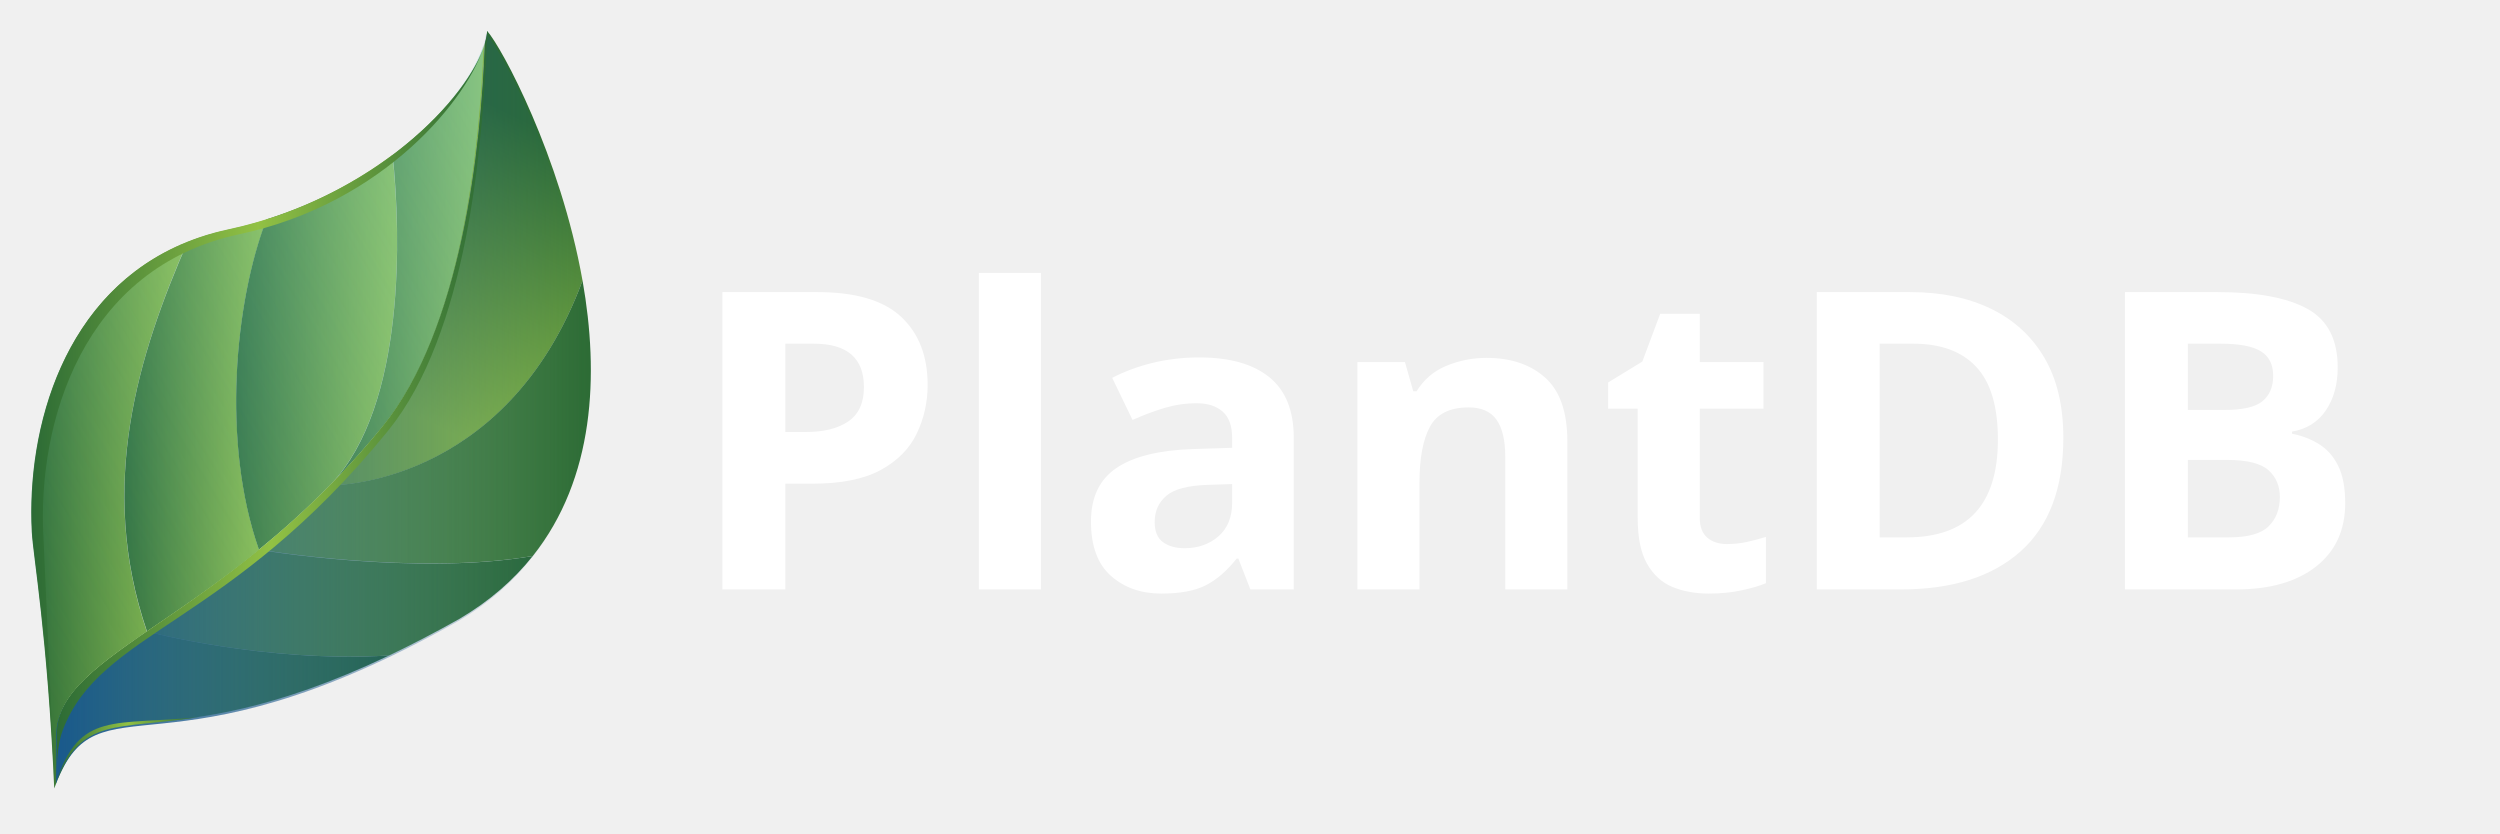
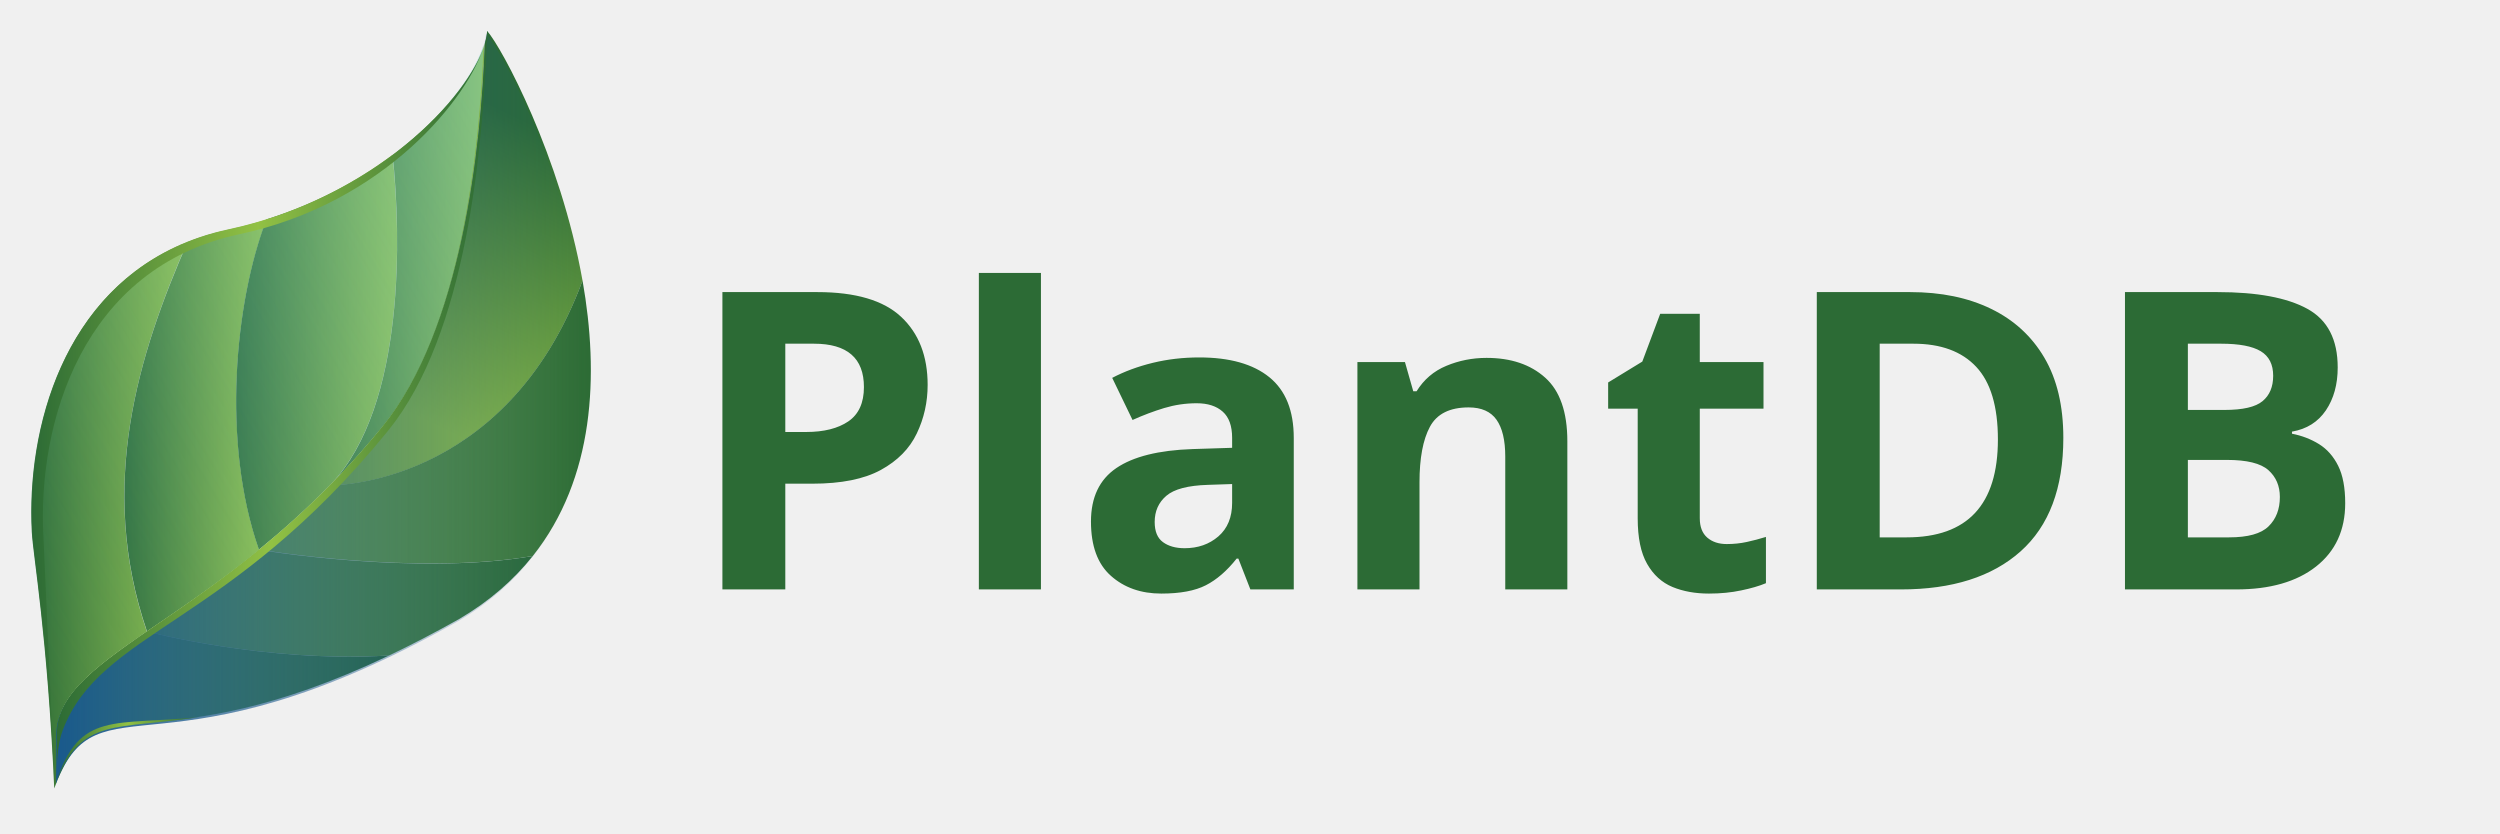
<svg xmlns="http://www.w3.org/2000/svg" width="1500" height="500" xml:space="preserve" version="1.1" enable-background="new 0 0 500 500">
  <defs>
    <radialGradient gradientUnits="userSpaceOnUse" r="0" cy="20.8" cx="-25.872" id="t">
      <stop offset="0" stop-color="#F6F6F6" />
      <stop offset="0.228" stop-color="#F2F2F2" />
      <stop offset="0.51" stop-color="#E7E7E7" />
      <stop offset="0.82" stop-color="#D4D4D4" />
      <stop offset="1" stop-color="#C6C6C6" />
    </radialGradient>
    <linearGradient y2="0.5" y1="0.5" x2="1.001" x1="0.002" id="u">
      <stop offset="0" stop-color="#2C6B35" />
      <stop offset="1" stop-color="#92C144" />
    </linearGradient>
    <linearGradient y2="0.5" y1="0.5" x2="0.999" x1="-0.001" id="v">
      <stop offset="0" stop-color="#2C6B35" />
      <stop offset="1" stop-color="#92C144" />
    </linearGradient>
    <linearGradient y2="0.5" y1="0.5" x2="1" x1="0.001" id="w">
      <stop offset="0" stop-color="#2C6B35" />
      <stop offset="1" stop-color="#92C144" />
    </linearGradient>
    <linearGradient y2="0.5" y1="0.5" x2="1" x1="-0.001" id="x">
      <stop offset="0" stop-color="#2C6B35" />
      <stop offset="1" stop-color="#92C144" />
    </linearGradient>
    <linearGradient y2="0.168" y1="0.883" x2="0.664" x1="0.47" id="y">
      <stop offset="0" stop-color="#92C144" />
      <stop offset="1" stop-color="#2C6B35" />
    </linearGradient>
    <linearGradient y2="0.5" y1="0.5" x2="1" x1="-0" id="z">
      <stop offset="0" stop-color="#92C144" />
      <stop offset="1" stop-color="#2C6B35" />
    </linearGradient>
    <linearGradient y2="0.5" y1="0.5" x2="1" x1="0" id="aa">
      <stop offset="0" stop-color="#92C144" />
      <stop offset="1" stop-color="#2C6B35" />
    </linearGradient>
    <linearGradient y2="0.5" y1="0.5" x2="1" x1="0" id="ab">
      <stop offset="0" stop-color="#92C144" />
      <stop offset="1" stop-color="#2C6B35" />
    </linearGradient>
    <linearGradient y2="0.94" y1="-0.005" x2="-0.046" x1="0.901" id="o">
      <stop offset="0" stop-color="#7BC8CD" />
      <stop offset="1" stop-opacity="0" stop-color="#7BC8CD" />
    </linearGradient>
    <linearGradient y2="0.5" y1="0.5" x2="1" x1="0" id="p">
      <stop offset="0" stop-color="#19598C" />
      <stop offset="1" stop-opacity="0" stop-color="#19598C" />
    </linearGradient>
    <linearGradient y2="0.5" y1="0.5" x2="1" x1="-0.001" id="q">
      <stop offset="0" stop-color="#2C6B35" />
      <stop offset="0.499" stop-color="#92C144" />
      <stop offset="1" stop-color="#2C6B35" />
    </linearGradient>
    <linearGradient y2="0.499" y1="0.499" x2="0.999" x1="-0.001" id="r">
      <stop offset="0" stop-color="#2C6B35" />
      <stop offset="0.499" stop-color="#92C144" />
      <stop offset="1" stop-color="#2C6B35" />
    </linearGradient>
    <linearGradient y2="0.5" y1="0.5" x2="1" x1="-0" id="s">
      <stop offset="0" stop-color="#2C6B35" />
      <stop offset="0.499" stop-color="#92C144" />
      <stop offset="1" stop-color="#2C6B35" />
    </linearGradient>
  </defs>
  <g>
    <path id="svg_1" fill="url(#t)" d="m-25.9,20.8" />
    <g stroke="null" id="svg_15">
      <path stroke="null" id="svg_2" fill="url(#u)" d="m88.078,378.863c-32.298,22.266 -53.708,38.415 -53.708,61.049c0,10.277 0,19.819 -0.122,28.75c-0.612,1.468 -1.101,2.814 -1.713,4.404c-4.16,-92.49 -12.601,-138.613 -13.458,-153.784c-3.303,-62.027 18.841,-144.363 93.347,-174.092c-29.24,67.288 -54.197,145.831 -24.346,233.673z" />
      <path stroke="null" id="svg_3" fill="url(#v)" d="m155.488,329.926c-24.835,20.309 -48.08,35.724 -67.288,48.937c-29.974,-87.841 -5.016,-166.385 24.346,-233.673c7.585,-3.059 15.66,-5.505 24.346,-7.341c7.952,-1.713 15.66,-3.793 23.123,-6.117c-19.208,49.304 -27.038,134.209 -4.527,198.194z" />
      <path stroke="null" id="svg_4" fill="url(#w)" d="m198.675,290.41l-0.734,0.734c-14.436,14.681 -28.75,27.405 -42.575,38.66c-22.511,-63.985 -14.559,-148.768 4.527,-198.194c29.607,-9.298 55.054,-23.367 75.607,-38.66c5.016,47.224 8.075,149.991 -36.825,197.46z" />
      <path stroke="null" id="svg_5" fill="url(#x)" d="m290.921,25.907c-2.324,62.027 -13.58,171.156 -60.926,229.513c-10.399,12.724 -20.798,24.346 -31.197,34.99c44.777,-47.469 41.719,-150.236 36.825,-197.337c30.708,-23.123 50.16,-49.181 55.298,-67.166z" />
      <path stroke="null" id="svg_6" fill="url(#y)" d="m349.522,168.435c-46.245,124.666 -151.459,122.831 -151.459,122.831l0.734,-0.734c10.399,-10.644 20.798,-22.144 31.197,-34.99c47.469,-58.357 58.602,-167.486 60.926,-229.513c0.734,-2.692 1.223,-5.138 1.346,-7.463c8.809,9.787 44.043,75.24 57.256,149.869z" />
      <path stroke="null" id="svg_7" fill="url(#z)" d="m319.671,333.597c-69.735,11.989 -164.183,-3.793 -164.183,-3.793c13.825,-11.255 28.139,-23.979 42.575,-38.66c0,0 105.214,1.835 151.459,-122.831c10.032,56.767 7.218,118.671 -29.851,165.284z" />
      <path stroke="null" id="svg_8" fill="url(#aa)" d="m319.671,333.597c-11.255,14.192 -25.814,27.038 -44.165,37.804c-15.048,8.442 -28.995,15.66 -42.086,21.899c-74.751,4.527 -145.342,-14.436 -145.342,-14.436c19.33,-13.213 42.453,-28.75 67.288,-48.937c0.122,0 94.57,15.782 164.305,3.67z" />
      <path stroke="null" id="svg_9" fill="url(#ab)" d="m233.42,393.299c-141.182,67.166 -175.316,15.293 -199.172,75.363c0,-8.931 0.122,-18.474 0.122,-28.75c0,-22.633 21.41,-38.782 53.708,-61.049c0,0 70.591,18.963 145.342,14.436z" />
      <path stroke="null" id="svg_10" opacity="0.44" fill="url(#o)" d="m229.627,256.032c47.469,-58.357 58.112,-167.486 60.559,-229.513c-9.543,32.91 -66.554,93.224 -153.539,111.82c-94.081,20.186 -121.241,113.166 -117.693,181.555c0.856,15.17 9.298,61.293 13.458,153.784c0.612,-1.59 1.101,-3.059 1.713,-4.404c0,-8.931 0.122,-18.474 0.122,-28.75c-0.245,-49.181 100.32,-67.655 195.38,-184.491z" />
      <path stroke="null" id="svg_11" fill="url(#p)" d="m291.655,19.912c-0.122,2.324 -0.612,4.771 -1.346,7.463c-2.324,62.027 -13.58,171.156 -60.926,229.513c-95.06,116.714 -195.624,135.188 -195.624,184.369c0,10.277 0,19.819 -0.122,28.75c25.936,-65.698 64.352,2.324 241.136,-97.262c157.209,-92.368 34.256,-333.381 16.883,-352.834z" />
      <path stroke="null" id="svg_12" fill="url(#q)" d="m232.808,258.479c47.469,-58.357 56.767,-170.422 59.213,-232.327c0.734,-2.692 0.367,-5.138 0.489,-7.341c0,0 0,-0.122 -0.122,-0.122c-0.122,2.324 -0.612,4.771 -1.346,7.463c-2.324,62.027 -14.069,171.156 -61.416,229.513c-94.937,116.836 -195.502,135.31 -195.502,184.491c0,10.277 0,19.819 -0.122,28.75c0,-8.931 0,-21.043 3.67,-30.83c22.511,-59.58 100.198,-62.761 195.135,-179.598z" />
      <path stroke="null" id="svg_13" fill="url(#r)" d="m33.881,468.907c15.415,-38.905 35.234,-30.83 85.639,-38.66c-50.772,5.261 -71.692,-3.915 -85.639,38.66z" />
      <path stroke="null" id="svg_14" fill="url(#s)" d="m143.621,140.541c87.107,-18.596 137.879,-81.847 147.422,-114.757c-9.543,32.91 -67.043,93.224 -154.028,111.82c-94.081,20.186 -121.241,113.166 -117.693,181.555c0.856,15.17 9.298,61.293 13.458,153.784c-4.16,-92.49 -5.995,-135.799 -6.729,-150.97c-3.67,-68.267 23.367,-161.369 117.57,-181.433z" />
    </g>
-     <text transform="matrix(3.47031 0 0 3.47031 -1150.74 -404.204)" stroke="null" font-style="normal" font-weight="bold" xml:space="preserve" text-anchor="start" font-family="sans-serif" font-size="72" stroke-width="0" id="svg_16" y="218.382" x="450.012" fill="#ffffff">PlantDB</text>
+     <text transform="matrix(3.47031 0 0 3.47031 -1150.74 -404.204)" stroke="null" font-style="normal" font-weight="bold" xml:space="preserve" text-anchor="start" font-family="sans-serif" font-size="72" stroke-width="0" id="svg_16" y="218.382" x="450.012" fill="#2C6B35">PlantDB</text>
  </g>
</svg>
